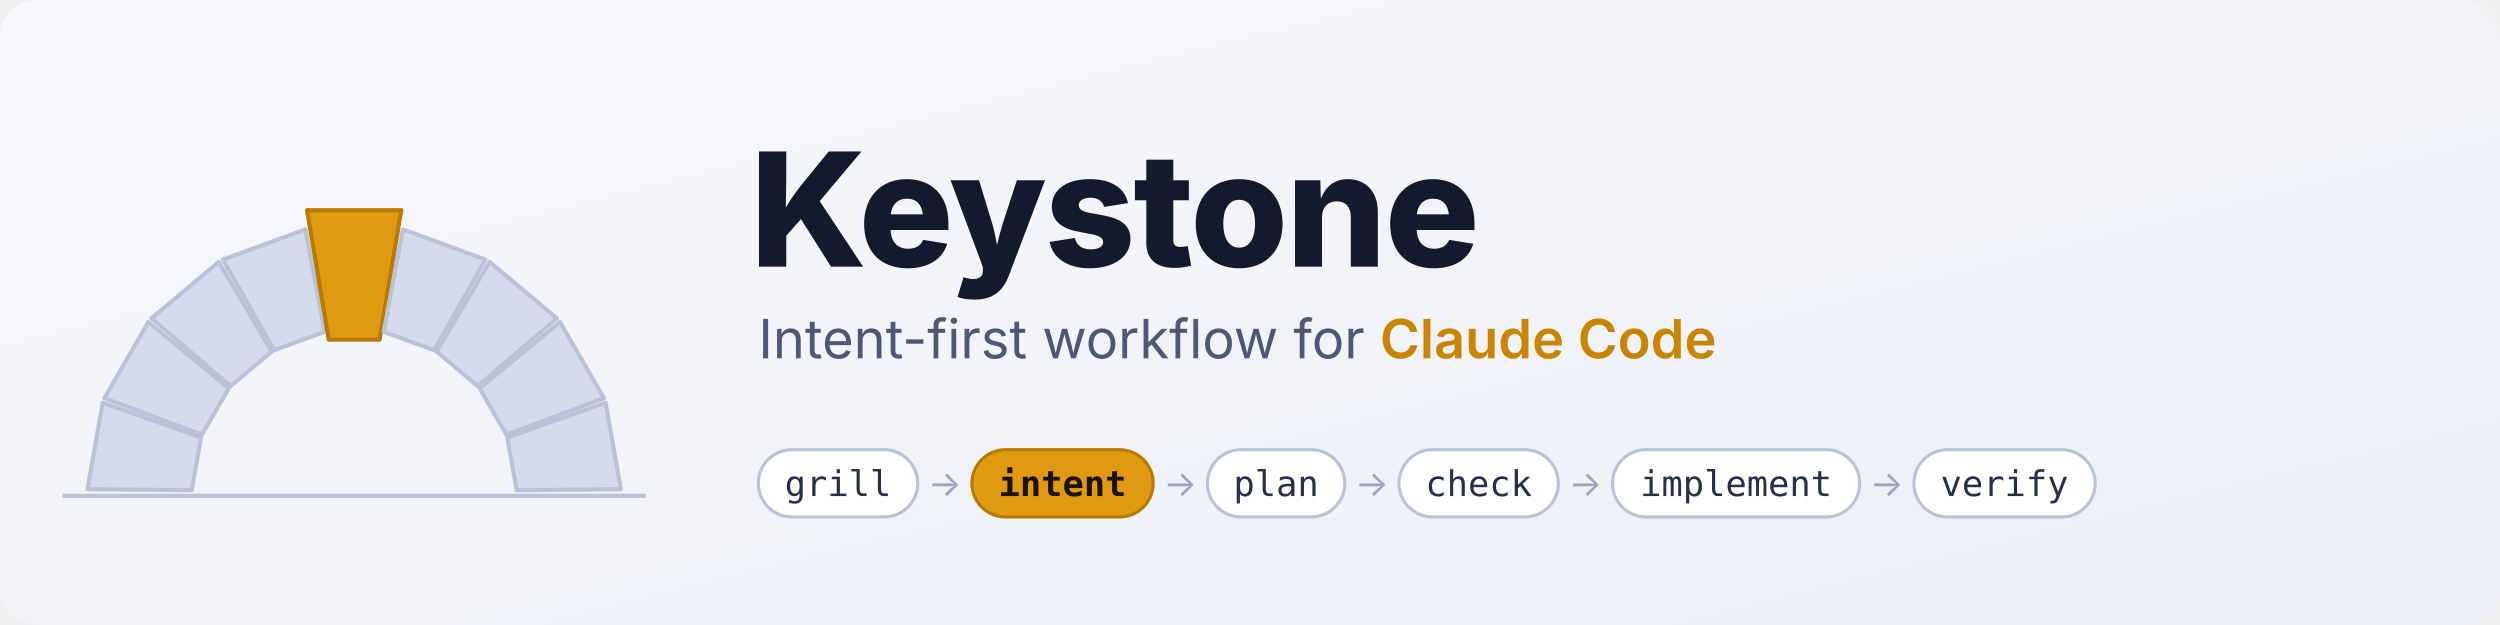
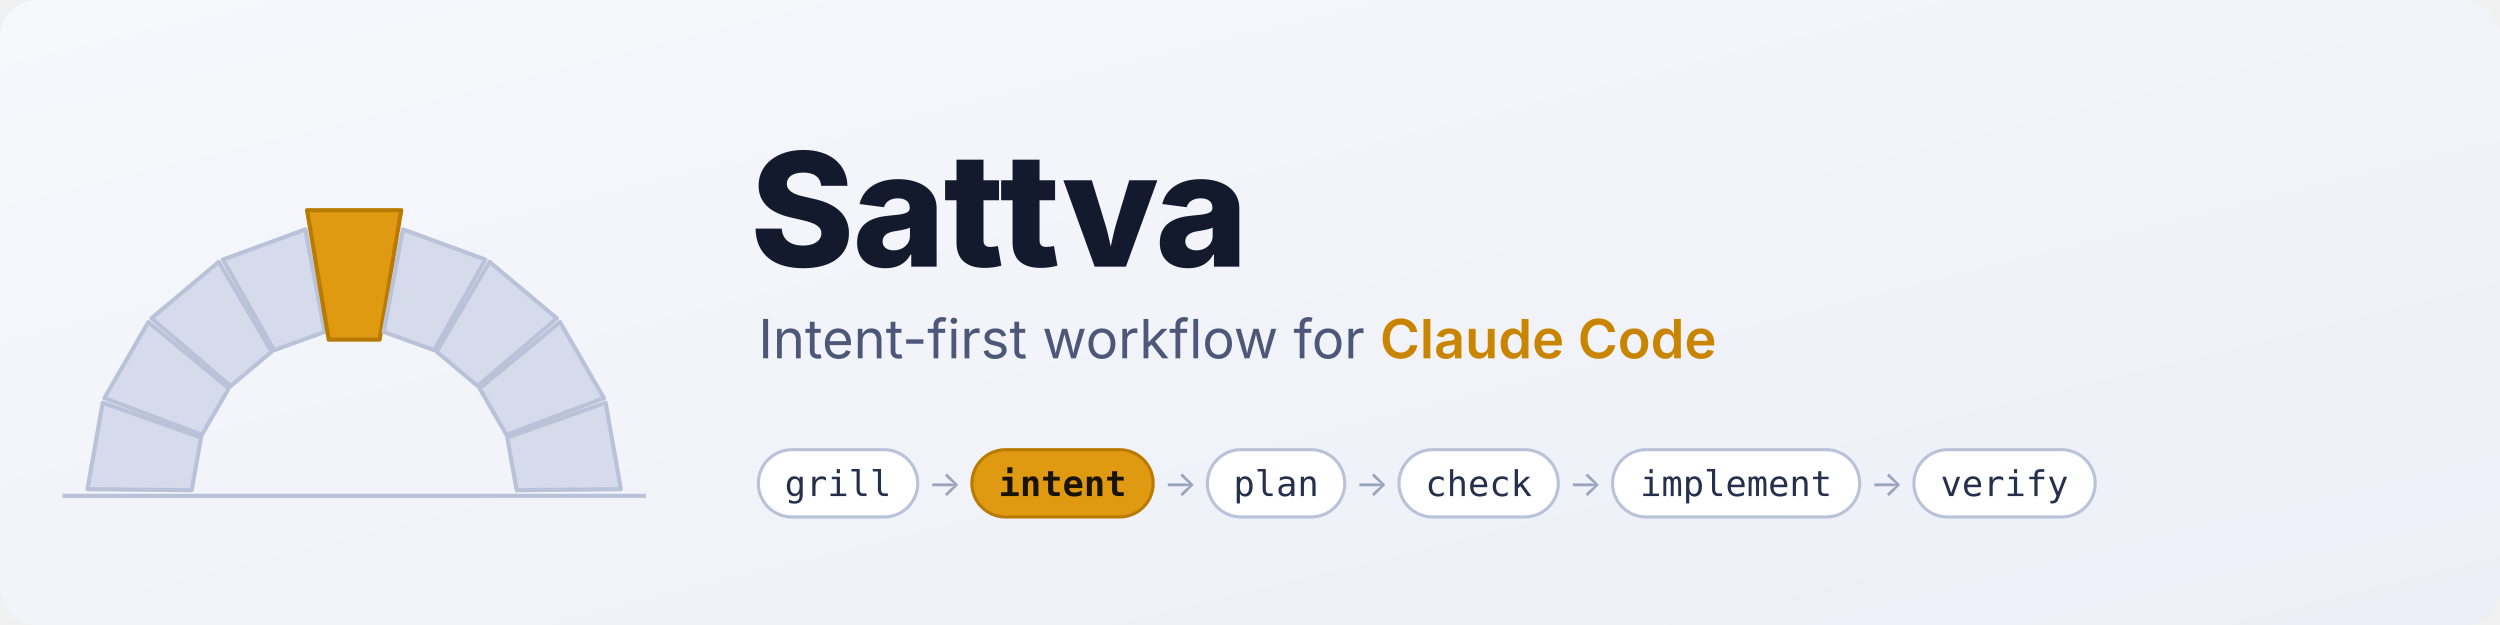
- <svg xmlns="http://www.w3.org/2000/svg" width="1200" height="300" viewBox="0 0 1200 300" role="img" aria-label="Keystone — intent-first workflow for Claude Code">
+ <svg xmlns="http://www.w3.org/2000/svg" width="1200" height="300" viewBox="0 0 1200 300" role="img" aria-label="Sattva — intent-first workflow for Claude Code">
  <defs>
    <linearGradient id="g" x1="0" y1="0" x2="1" y2="1">
      <stop offset="0" stop-color="#f7f8fc" />
      <stop offset="1" stop-color="#eceff7" />
    </linearGradient>
  </defs>
  <rect width="1200" height="300" rx="18" fill="url(#g)" />
  <polygon points="92.0,235.3 42.0,234.8 49.3,193.3 96.5,210.0" fill="#d5dbea" stroke="#b9c2d8" stroke-width="2" stroke-linejoin="round" />
  <polygon points="96.9,208.7 50.1,191.1 71.2,154.6 109.8,186.4" fill="#d5dbea" stroke="#b9c2d8" stroke-width="2" stroke-linejoin="round" />
  <polygon points="110.7,185.3 72.7,152.8 105.0,125.7 130.4,168.8" fill="#d5dbea" stroke="#b9c2d8" stroke-width="2" stroke-linejoin="round" />
  <polygon points="131.6,168.1 107.0,124.6 146.6,110.1 155.8,159.3" fill="#d5dbea" stroke="#b9c2d8" stroke-width="2" stroke-linejoin="round" />
  <polygon points="157.8,163.0 147.4,100.9 192.6,100.9 182.2,163.0" fill="#e09a12" stroke="#b97a00" stroke-width="2" stroke-linejoin="round" />
  <polygon points="184.2,159.3 193.4,110.1 233.0,124.6 208.4,168.1" fill="#d5dbea" stroke="#b9c2d8" stroke-width="2" stroke-linejoin="round" />
  <polygon points="209.6,168.8 235.0,125.7 267.3,152.8 229.3,185.3" fill="#d5dbea" stroke="#b9c2d8" stroke-width="2" stroke-linejoin="round" />
  <polygon points="230.2,186.4 268.8,154.6 289.9,191.1 243.1,208.7" fill="#d5dbea" stroke="#b9c2d8" stroke-width="2" stroke-linejoin="round" />
  <polygon points="243.5,210.0 290.7,193.3 298.0,234.8 248.0,235.3" fill="#d5dbea" stroke="#b9c2d8" stroke-width="2" stroke-linejoin="round" />
  <line x1="30" y1="238" x2="310" y2="238" stroke="#b9c2d8" stroke-width="2" />
-   <text x="360" y="128" font-family="'Segoe UI', 'Inter', 'Helvetica Neue', Arial, sans-serif" font-size="76" font-weight="800" fill="#141a2e" letter-spacing="-1">Keystone</text>
+   <text x="360" y="128" font-family="'Segoe UI', 'Inter', 'Helvetica Neue', Arial, sans-serif" font-size="76" font-weight="800" fill="#141a2e" letter-spacing="-1">Sattva</text>
  <text x="364" y="172" font-family="'Segoe UI', 'Inter', 'Helvetica Neue', Arial, sans-serif" font-size="26" fill="#4d5878">Intent-first workflow for <tspan fill="#c98500" font-weight="600">Claude Code</tspan>
  </text>
  <rect x="364" y="215.85" width="76.5" height="32.3" rx="16.15" fill="#ffffff" stroke="#b9c2d8" stroke-width="1.5" />
  <text x="402.25" y="238.12" text-anchor="middle" font-family="'JetBrains Mono', 'Cascadia Code', Consolas, 'SFMono-Regular', monospace" font-size="17" fill="#26304d" font-weight="500">grill</text>
  <text x="453.5" y="238.12" text-anchor="middle" font-family="'Segoe UI', 'Inter', 'Helvetica Neue', Arial, sans-serif" font-size="17" fill="#9aa4bf">→</text>
  <rect x="466.5" y="215.85" width="87.04" height="32.3" rx="16.15" fill="#e09a12" stroke="#b97a00" stroke-width="1.5" />
  <text x="510.02" y="238.12" text-anchor="middle" font-family="'JetBrains Mono', 'Cascadia Code', Consolas, 'SFMono-Regular', monospace" font-size="17" fill="#1a1300" font-weight="700">intent</text>
  <text x="566.54" y="238.12" text-anchor="middle" font-family="'Segoe UI', 'Inter', 'Helvetica Neue', Arial, sans-serif" font-size="17" fill="#9aa4bf">→</text>
  <rect x="579.54" y="215.85" width="65.96" height="32.3" rx="16.15" fill="#ffffff" stroke="#b9c2d8" stroke-width="1.5" />
  <text x="612.52" y="238.12" text-anchor="middle" font-family="'JetBrains Mono', 'Cascadia Code', Consolas, 'SFMono-Regular', monospace" font-size="17" fill="#26304d" font-weight="500">plan</text>
  <text x="658.5" y="238.12" text-anchor="middle" font-family="'Segoe UI', 'Inter', 'Helvetica Neue', Arial, sans-serif" font-size="17" fill="#9aa4bf">→</text>
  <rect x="671.5" y="215.85" width="76.5" height="32.3" rx="16.15" fill="#ffffff" stroke="#b9c2d8" stroke-width="1.5" />
  <text x="709.75" y="238.12" text-anchor="middle" font-family="'JetBrains Mono', 'Cascadia Code', Consolas, 'SFMono-Regular', monospace" font-size="17" fill="#26304d" font-weight="500">check</text>
  <text x="761" y="238.12" text-anchor="middle" font-family="'Segoe UI', 'Inter', 'Helvetica Neue', Arial, sans-serif" font-size="17" fill="#9aa4bf">→</text>
  <rect x="774" y="215.85" width="118.66" height="32.3" rx="16.15" fill="#ffffff" stroke="#b9c2d8" stroke-width="1.5" />
  <text x="833.33" y="238.12" text-anchor="middle" font-family="'JetBrains Mono', 'Cascadia Code', Consolas, 'SFMono-Regular', monospace" font-size="17" fill="#26304d" font-weight="500">implement</text>
  <text x="905.66" y="238.12" text-anchor="middle" font-family="'Segoe UI', 'Inter', 'Helvetica Neue', Arial, sans-serif" font-size="17" fill="#9aa4bf">→</text>
  <rect x="918.66" y="215.85" width="87.04" height="32.3" rx="16.15" fill="#ffffff" stroke="#b9c2d8" stroke-width="1.5" />
  <text x="962.18" y="238.12" text-anchor="middle" font-family="'JetBrains Mono', 'Cascadia Code', Consolas, 'SFMono-Regular', monospace" font-size="17" fill="#26304d" font-weight="500">verify</text>
</svg>
